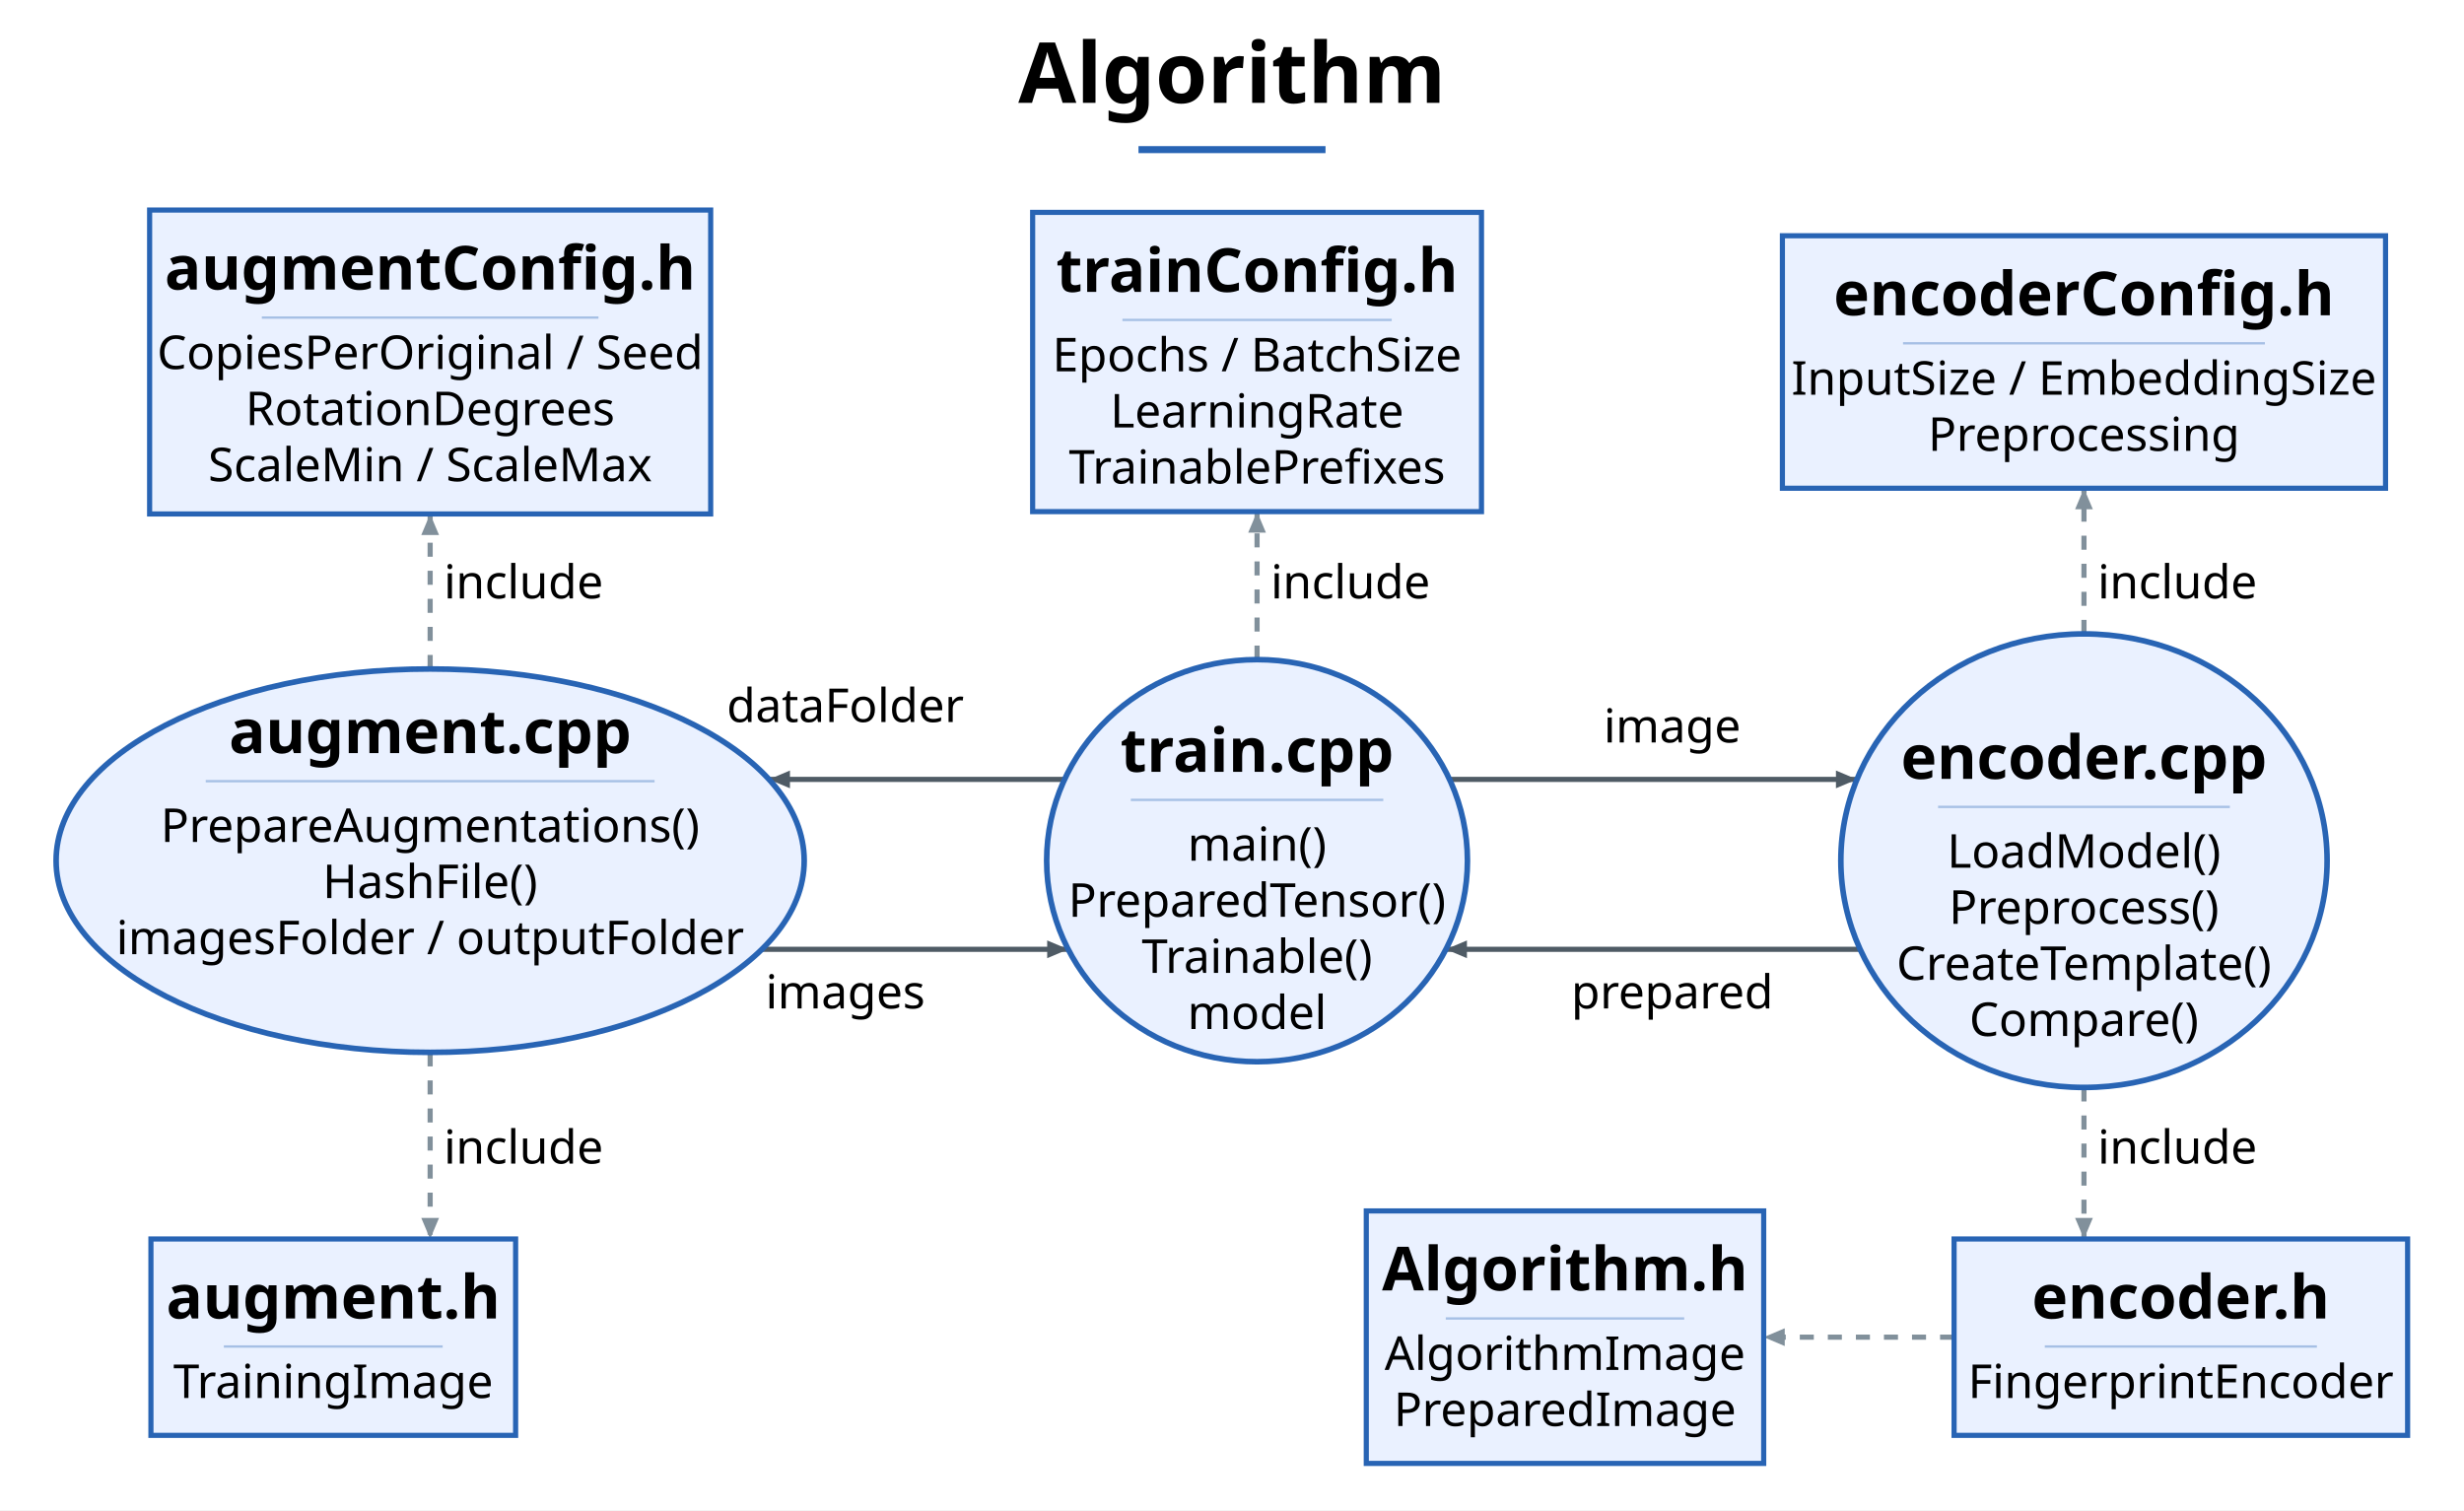
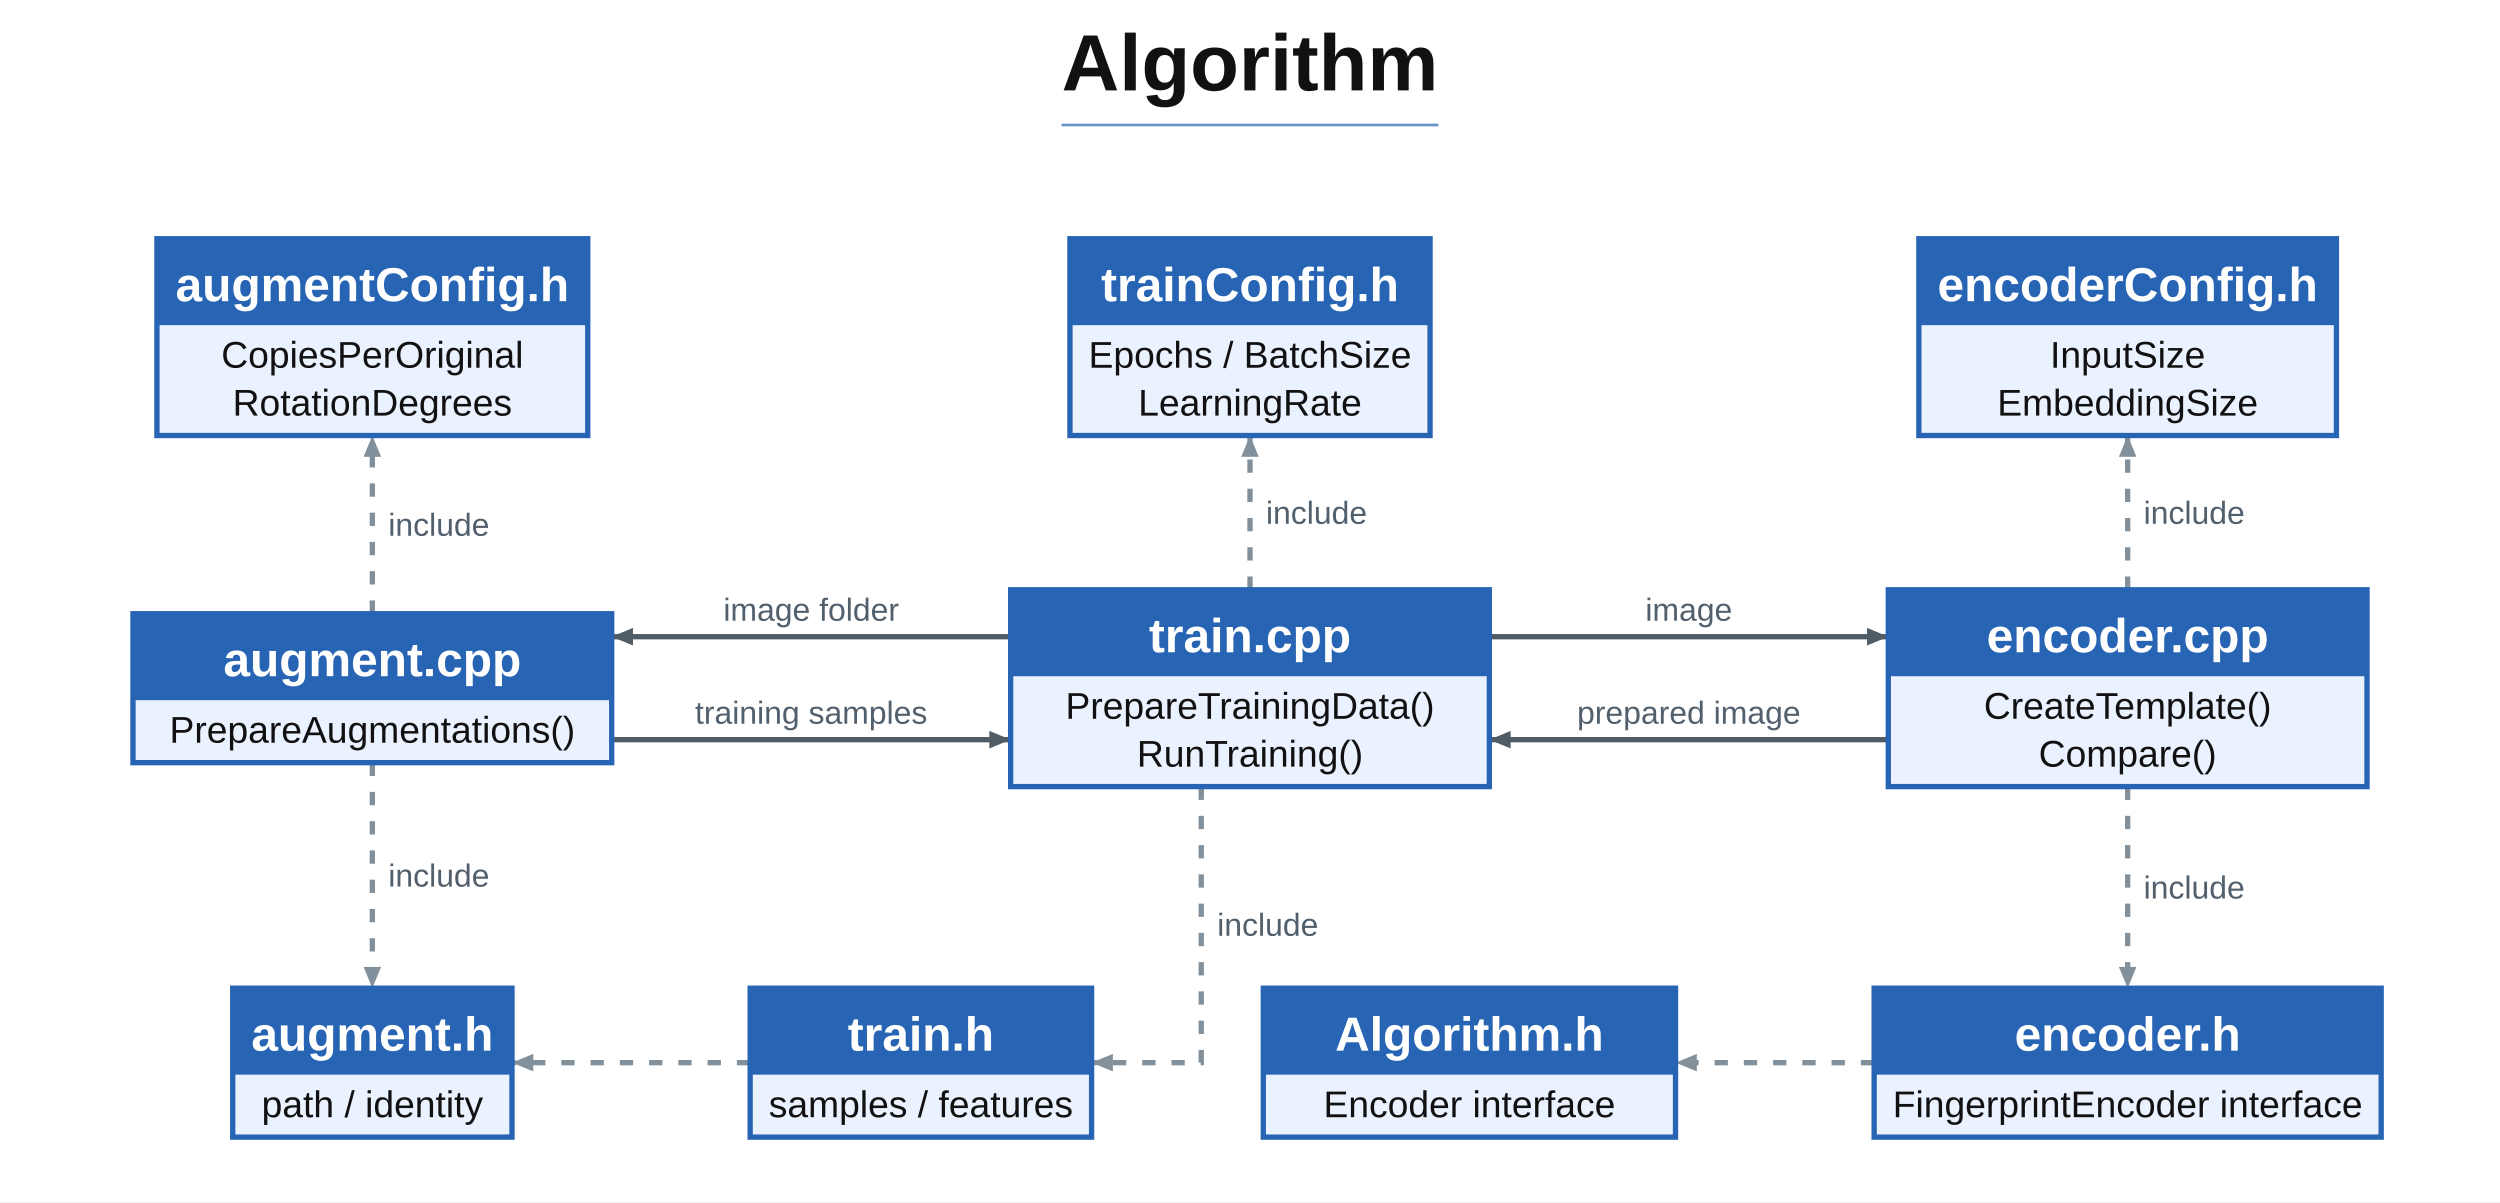
- <svg xmlns="http://www.w3.org/2000/svg" width="185.914mm" height="113.947mm" viewBox="0 0 527 323" role="img">
-   <rect width="527" height="323" fill="white" />
-   <text x="263.500" y="22.000" font-family="Apple SD Gothic Neo" font-size="18" font-weight="700" text-anchor="middle" fill="#000000">Algorithm</text>
-   <line x1="243.5" y1="32" x2="283.5" y2="32" stroke="#2864b4" stroke-width="1.5" />
-   <polyline points="92.000,143.070 92.000,109.920" fill="none" stroke="#81909b" stroke-width="1.1" stroke-dasharray="3 3" />
-   <polygon points="92.0,109.92 90.1,114.42 93.9,114.42" fill="#81909b" />
-   <polyline points="268.860,141.070 268.860,109.420" fill="none" stroke="#81909b" stroke-width="1.1" stroke-dasharray="3 3" />
-   <polygon points="268.86,109.42 266.96,113.92 270.76,113.92" fill="#81909b" />
-   <polyline points="445.720,135.570 445.720,104.420" fill="none" stroke="#81909b" stroke-width="1.1" stroke-dasharray="3 3" />
-   <polygon points="445.72,104.42 443.82,108.92 447.62,108.92" fill="#81909b" />
-   <polyline points="92.000,225.070 92.000,264.980" fill="none" stroke="#81909b" stroke-width="1.1" stroke-dasharray="3 3" />
-   <polygon points="92.0,264.98 93.9,260.48 90.1,260.48" fill="#81909b" />
-   <polyline points="445.720,232.570 445.720,264.980" fill="none" stroke="#81909b" stroke-width="1.1" stroke-dasharray="3 3" />
-   <polygon points="445.72,264.98 447.62,260.48 443.82,260.48" fill="#81909b" />
-   <polyline points="417.940,285.980 377.220,285.980" fill="none" stroke="#81909b" stroke-width="1.1" stroke-dasharray="3 3" />
-   <polygon points="377.22,285.98 381.72,287.88 381.72,284.08" fill="#81909b" />
-   <polyline points="227.700,166.690 164.457,166.690" fill="none" stroke="#4f5b65" stroke-width="1.1" />
-   <polygon points="164.457,166.69 168.957,168.59 168.957,164.79" fill="#4f5b65" />
-   <polyline points="162.932,203.030 228.471,203.030" fill="none" stroke="#4f5b65" stroke-width="1.1" />
-   <polygon points="228.471,203.03 223.971,201.13 223.971,204.93" fill="#4f5b65" />
-   <polyline points="310.020,166.690 397.173,166.690" fill="none" stroke="#4f5b65" stroke-width="1.1" />
-   <polygon points="397.173,166.69 392.673,164.79 392.673,168.59" fill="#4f5b65" />
-   <polyline points="397.858,203.030 309.249,203.030" fill="none" stroke="#4f5b65" stroke-width="1.1" />
-   <polygon points="309.249,203.03 313.749,204.93 313.749,201.13" fill="#4f5b65" />
-   <g data-file="augmentConfig.h" data-node="file" data-part="Algorithm">
-     <rect x="32.0" y="44.92" width="120" height="65" rx="0" fill="#eaf1ff" stroke="#2864b4" stroke-width="1.1" />
-     <text x="92.000" y="61.920" font-family="Apple SD Gothic Neo" font-size="13" font-weight="700" text-anchor="middle" fill="#000000">augmentConfig.h</text>
-     <line x1="56.0" y1="67.92" x2="128.0" y2="67.92" stroke="#2864b4" stroke-width="0.5" opacity="0.35" />
-     <text x="92.000" y="78.920" font-family="Apple SD Gothic Neo" font-size="10" font-weight="400" text-anchor="middle" fill="#000000">CopiesPerOriginal / Seed</text>
-     <text x="92.000" y="90.920" font-family="Apple SD Gothic Neo" font-size="10" font-weight="400" text-anchor="middle" fill="#000000">RotationDegrees</text>
-     <text x="92.000" y="102.920" font-family="Apple SD Gothic Neo" font-size="10" font-weight="400" text-anchor="middle" fill="#000000">ScaleMin / ScaleMax</text>
+ <svg xmlns="http://www.w3.org/2000/svg" width="297mm" height="142.813mm" viewBox="0 0 940 452" role="img">
+   <rect width="940" height="452" fill="white" />
+   <line data-role="title-rule" x1="399.174" y1="47" x2="540.826" y2="47" stroke="#2864b4" stroke-width="1" opacity="0.7" />
+   <g data-from="augment.cpp" data-to="augmentConfig.h" data-relation="include">
+     <polyline points="140.000,230.760 140.000,163.760" fill="none" stroke="#81909b" stroke-width="2" stroke-dasharray="5 6" />
+     <polygon points="140.0,163.76 143.3,171.76 136.7,171.76" fill="#81909b" />
  </g>
-   <g data-file="trainConfig.h" data-node="file" data-part="Algorithm">
-     <rect x="220.86" y="45.42" width="96" height="64" rx="0" fill="#eaf1ff" stroke="#2864b4" stroke-width="1.1" />
-     <text x="268.860" y="62.420" font-family="Apple SD Gothic Neo" font-size="13" font-weight="700" text-anchor="middle" fill="#000000">trainConfig.h</text>
-     <line x1="240.06" y1="68.42" x2="297.66" y2="68.42" stroke="#2864b4" stroke-width="0.5" opacity="0.35" />
-     <text x="268.860" y="79.420" font-family="Apple SD Gothic Neo" font-size="10" font-weight="400" text-anchor="middle" fill="#000000">Epochs / BatchSize</text>
-     <text x="268.860" y="91.420" font-family="Apple SD Gothic Neo" font-size="10" font-weight="400" text-anchor="middle" fill="#000000">LearningRate</text>
-     <text x="268.860" y="103.420" font-family="Apple SD Gothic Neo" font-size="10" font-weight="400" text-anchor="middle" fill="#000000">TrainablePrefixes</text>
+   <g data-from="train.cpp" data-to="trainConfig.h" data-relation="include">
+     <polyline points="470.000,221.760 470.000,163.760" fill="none" stroke="#81909b" stroke-width="2" stroke-dasharray="5 6" />
+     <polygon points="470.0,163.76 473.3,171.76 466.7,171.76" fill="#81909b" />
  </g>
-   <g data-file="encoderConfig.h" data-node="file" data-part="Algorithm">
-     <rect x="381.22" y="50.42" width="129" height="54" rx="0" fill="#eaf1ff" stroke="#2864b4" stroke-width="1.1" />
-     <text x="445.720" y="67.420" font-family="Apple SD Gothic Neo" font-size="13" font-weight="700" text-anchor="middle" fill="#000000">encoderConfig.h</text>
-     <line x1="407.02" y1="73.42" x2="484.42" y2="73.42" stroke="#2864b4" stroke-width="0.5" opacity="0.35" />
-     <text x="445.720" y="84.420" font-family="Apple SD Gothic Neo" font-size="10" font-weight="400" text-anchor="middle" fill="#000000">InputSize / EmbeddingSize</text>
-     <text x="445.720" y="96.420" font-family="Apple SD Gothic Neo" font-size="10" font-weight="400" text-anchor="middle" fill="#000000">Preprocessing</text>
+   <g data-from="encoder.cpp" data-to="encoderConfig.h" data-relation="include">
+     <polyline points="800.000,221.760 800.000,163.760" fill="none" stroke="#81909b" stroke-width="2" stroke-dasharray="5 6" />
+     <polygon points="800.0,163.76 803.3,171.76 796.7,171.76" fill="#81909b" />
  </g>
-   <g data-file="augment.cpp" data-node="file" data-part="Algorithm">
-     <ellipse cx="92.0" cy="184.07" rx="80.0" ry="41.0" fill="#eaf1ff" stroke="#2864b4" stroke-width="1.2" />
-     <text x="92.000" y="161.070" font-family="Apple SD Gothic Neo" font-size="13" font-weight="700" text-anchor="middle" fill="#000000">augment.cpp</text>
-     <line x1="44.0" y1="167.07" x2="140.0" y2="167.07" stroke="#2864b4" stroke-width="0.5" opacity="0.35" />
-     <text x="92.000" y="180.070" font-family="Apple SD Gothic Neo" font-size="10" font-weight="400" text-anchor="middle" fill="#000000">PrepareAugmentations()</text>
-     <text x="92.000" y="192.070" font-family="Apple SD Gothic Neo" font-size="10" font-weight="400" text-anchor="middle" fill="#000000">HashFile()</text>
-     <text x="92.000" y="204.070" font-family="Apple SD Gothic Neo" font-size="10" font-weight="400" text-anchor="middle" fill="#000000">imagesFolder / outputFolder</text>
+   <g data-from="train.cpp" data-to="augment.cpp" data-relation="flow">
+     <polyline points="380.000,239.400 230.000,239.400" fill="none" stroke="#4f5b65" stroke-width="2" />
+     <polygon points="230.0,239.4 238.0,236.1 238.0,242.7" fill="#4f5b65" />
  </g>
-   <g data-file="train.cpp" data-node="file" data-part="Algorithm">
-     <ellipse cx="268.86" cy="184.07" rx="45.0" ry="43.0" fill="#eaf1ff" stroke="#2864b4" stroke-width="1.2" />
-     <text x="268.860" y="165.070" font-family="Apple SD Gothic Neo" font-size="13" font-weight="700" text-anchor="middle" fill="#000000">train.cpp</text>
-     <line x1="241.86" y1="171.07" x2="295.86" y2="171.07" stroke="#2864b4" stroke-width="0.5" opacity="0.35" />
-     <text x="268.860" y="184.070" font-family="Apple SD Gothic Neo" font-size="10" font-weight="400" text-anchor="middle" fill="#000000">main()</text>
-     <text x="268.860" y="196.070" font-family="Apple SD Gothic Neo" font-size="10" font-weight="400" text-anchor="middle" fill="#000000">PreparedTensor()</text>
-     <text x="268.860" y="208.070" font-family="Apple SD Gothic Neo" font-size="10" font-weight="400" text-anchor="middle" fill="#000000">Trainable()</text>
-     <text x="268.860" y="220.070" font-family="Apple SD Gothic Neo" font-size="10" font-weight="400" text-anchor="middle" fill="#000000">model</text>
+   <g data-from="augment.cpp" data-to="train.cpp" data-relation="flow">
+     <polyline points="230.000,278.120 380.000,278.120" fill="none" stroke="#4f5b65" stroke-width="2" />
+     <polygon points="380.0,278.12 372.0,281.42 372.0,274.82" fill="#4f5b65" />
  </g>
-   <g data-file="encoder.cpp" data-node="file" data-part="Algorithm">
-     <ellipse cx="445.72" cy="184.07" rx="52.0" ry="48.5" fill="#eaf1ff" stroke="#2864b4" stroke-width="1.2" />
-     <text x="445.720" y="166.570" font-family="Apple SD Gothic Neo" font-size="13" font-weight="700" text-anchor="middle" fill="#000000">encoder.cpp</text>
-     <line x1="414.52" y1="172.57" x2="476.92" y2="172.57" stroke="#2864b4" stroke-width="0.5" opacity="0.35" />
-     <text x="445.720" y="185.570" font-family="Apple SD Gothic Neo" font-size="10" font-weight="400" text-anchor="middle" fill="#000000">LoadModel()</text>
-     <text x="445.720" y="197.570" font-family="Apple SD Gothic Neo" font-size="10" font-weight="400" text-anchor="middle" fill="#000000">Preprocess()</text>
-     <text x="445.720" y="209.570" font-family="Apple SD Gothic Neo" font-size="10" font-weight="400" text-anchor="middle" fill="#000000">CreateTemplate()</text>
-     <text x="445.720" y="221.570" font-family="Apple SD Gothic Neo" font-size="10" font-weight="400" text-anchor="middle" fill="#000000">Compare()</text>
+   <g data-from="train.cpp" data-to="encoder.cpp" data-relation="flow">
+     <polyline points="560.000,239.400 710.000,239.400" fill="none" stroke="#4f5b65" stroke-width="2" />
+     <polygon points="710.0,239.4 702.0,242.7 702.0,236.1" fill="#4f5b65" />
  </g>
-   <g data-file="augment.h" data-node="file" data-part="Algorithm">
-     <rect x="32.28" y="264.98" width="78" height="42" rx="0" fill="#eaf1ff" stroke="#2864b4" stroke-width="1.1" />
-     <text x="71.280" y="281.980" font-family="Apple SD Gothic Neo" font-size="13" font-weight="700" text-anchor="middle" fill="#000000">augment.h</text>
-     <line x1="47.88" y1="287.98" x2="94.68" y2="287.98" stroke="#2864b4" stroke-width="0.5" opacity="0.35" />
-     <text x="71.280" y="298.980" font-family="Apple SD Gothic Neo" font-size="10" font-weight="400" text-anchor="middle" fill="#000000">TrainingImage</text>
+   <g data-from="encoder.cpp" data-to="train.cpp" data-relation="flow">
+     <polyline points="710.000,278.120 560.000,278.120" fill="none" stroke="#4f5b65" stroke-width="2" />
+     <polygon points="560.0,278.12 568.0,274.82 568.0,281.42" fill="#4f5b65" />
  </g>
-   <g data-file="Algorithm.h" data-node="file" data-part="Algorithm">
-     <rect x="292.22" y="258.98" width="85" height="54" rx="0" fill="#eaf1ff" stroke="#2864b4" stroke-width="1.1" />
-     <text x="334.720" y="275.980" font-family="Apple SD Gothic Neo" font-size="13" font-weight="700" text-anchor="middle" fill="#000000">Algorithm.h</text>
-     <line x1="309.22" y1="281.98" x2="360.22" y2="281.98" stroke="#2864b4" stroke-width="0.5" opacity="0.35" />
-     <text x="334.720" y="292.980" font-family="Apple SD Gothic Neo" font-size="10" font-weight="400" text-anchor="middle" fill="#000000">AlgorithmImage</text>
-     <text x="334.720" y="304.980" font-family="Apple SD Gothic Neo" font-size="10" font-weight="400" text-anchor="middle" fill="#000000">PreparedImage</text>
+   <g data-from="augment.cpp" data-to="augment.h" data-relation="include">
+     <polyline points="140.000,286.760 140.000,371.560" fill="none" stroke="#81909b" stroke-width="2" stroke-dasharray="5 6" />
+     <polygon points="140.0,371.56 136.7,363.56 143.3,363.56" fill="#81909b" />
  </g>
-   <g data-file="encoder.h" data-node="file" data-part="Algorithm">
-     <rect x="417.94" y="264.98" width="97" height="42" rx="0" fill="#eaf1ff" stroke="#2864b4" stroke-width="1.1" />
-     <text x="466.440" y="281.980" font-family="Apple SD Gothic Neo" font-size="13" font-weight="700" text-anchor="middle" fill="#000000">encoder.h</text>
-     <line x1="437.34" y1="287.98" x2="495.54" y2="287.98" stroke="#2864b4" stroke-width="0.5" opacity="0.35" />
-     <text x="466.440" y="298.980" font-family="Apple SD Gothic Neo" font-size="10" font-weight="400" text-anchor="middle" fill="#000000">FingerprintEncoder</text>
+   <g data-from="train.cpp" data-to="train.h" data-relation="include">
+     <polyline points="451.667,295.760 451.667,399.560 410.443,399.560" fill="none" stroke="#81909b" stroke-width="2" stroke-dasharray="5 6" />
+     <polygon points="410.443,399.56 418.443,396.26 418.443,402.86" fill="#81909b" />
  </g>
-   <rect x="94.905" y="118.98" width="34.149" height="12" rx="1" fill="white" stroke="none" />
-   <text x="111.980" y="127.980" font-family="Apple SD Gothic Neo" font-size="10" font-weight="400" text-anchor="middle" fill="#000000">include</text>
-   <rect x="271.765" y="118.98" width="34.149" height="12" rx="1" fill="white" stroke="none" />
-   <text x="288.840" y="127.980" font-family="Apple SD Gothic Neo" font-size="10" font-weight="400" text-anchor="middle" fill="#000000">include</text>
-   <rect x="448.625" y="118.98" width="34.149" height="12" rx="1" fill="white" stroke="none" />
-   <text x="465.700" y="127.980" font-family="Apple SD Gothic Neo" font-size="10" font-weight="400" text-anchor="middle" fill="#000000">include</text>
-   <rect x="94.905" y="239.85" width="34.149" height="12" rx="1" fill="white" stroke="none" />
-   <text x="111.980" y="248.850" font-family="Apple SD Gothic Neo" font-size="10" font-weight="400" text-anchor="middle" fill="#000000">include</text>
-   <rect x="448.625" y="239.85" width="34.149" height="12" rx="1" fill="white" stroke="none" />
-   <text x="465.700" y="248.850" font-family="Apple SD Gothic Neo" font-size="10" font-weight="400" text-anchor="middle" fill="#000000">include</text>
-   <rect x="156.265" y="145.42" width="49.069" height="12" rx="1" fill="white" stroke="none" />
-   <text x="180.800" y="154.420" font-family="Apple SD Gothic Neo" font-size="10" font-weight="400" text-anchor="middle" fill="#000000">dataFolder</text>
-   <rect x="164.21" y="206.67" width="33.179" height="12" rx="1" fill="white" stroke="none" />
-   <text x="180.800" y="215.670" font-family="Apple SD Gothic Neo" font-size="10" font-weight="400" text-anchor="middle" fill="#000000">images</text>
-   <rect x="343.145" y="149.79" width="29.029" height="12" rx="1" fill="white" stroke="none" />
-   <text x="357.660" y="158.790" font-family="Apple SD Gothic Neo" font-size="10" font-weight="400" text-anchor="middle" fill="#000000">image</text>
-   <rect x="336.665" y="206.67" width="41.99" height="12" rx="1" fill="white" stroke="none" />
-   <text x="357.660" y="215.670" font-family="Apple SD Gothic Neo" font-size="10" font-weight="400" text-anchor="middle" fill="#000000">prepared</text>
+   <g data-from="encoder.cpp" data-to="encoder.h" data-relation="include">
+     <polyline points="800.000,295.760 800.000,371.560" fill="none" stroke="#81909b" stroke-width="2" stroke-dasharray="5 6" />
+     <polygon points="800.0,371.56 796.7,363.56 803.3,363.56" fill="#81909b" />
+   </g>
+   <g data-from="encoder.h" data-to="Algorithm.h" data-relation="include">
+     <polyline points="704.678,399.560 630.000,399.560" fill="none" stroke="#81909b" stroke-width="2" stroke-dasharray="5 6" />
+     <polygon points="630.0,399.56 638.0,396.26 638.0,402.86" fill="#81909b" />
+   </g>
+   <g data-from="train.h" data-to="augment.h" data-relation="include">
+     <polyline points="282.057,399.560 192.504,399.560" fill="none" stroke="#81909b" stroke-width="2" stroke-dasharray="5 6" />
+     <polygon points="192.504,399.56 200.504,396.26 200.504,402.86" fill="#81909b" />
+   </g>
+   <g data-file="augmentConfig.h" data-node="file" data-part="Algorithm" data-source="src/Algorithm/augmentConfig.h">
+     <rect x="59.004" y="89.76" width="161.992" height="74" fill="#eaf1ff" stroke="#2864b4" stroke-width="2" />
+     <rect data-role="filename-header" x="59.004" y="89.76" width="161.992" height="32.5" fill="#2864b4" />
+     <text x="140.000" y="113.260" font-family="Arial" font-size="18" font-weight="700" text-anchor="middle" fill="#ffffff">augmentConfig.h</text>
+     <text x="140.000" y="138.260" font-family="Arial" font-size="14" font-weight="400" text-anchor="middle" fill="#111111">CopiesPerOriginal</text>
+     <text x="140.000" y="156.260" font-family="Arial" font-size="14" font-weight="400" text-anchor="middle" fill="#111111">RotationDegrees</text>
+   </g>
+   <g data-file="trainConfig.h" data-node="file" data-part="Algorithm" data-source="src/Algorithm/trainConfig.h">
+     <rect x="402.299" y="89.76" width="135.402" height="74" fill="#eaf1ff" stroke="#2864b4" stroke-width="2" />
+     <rect data-role="filename-header" x="402.299" y="89.76" width="135.402" height="32.5" fill="#2864b4" />
+     <text x="470.000" y="113.260" font-family="Arial" font-size="18" font-weight="700" text-anchor="middle" fill="#ffffff">trainConfig.h</text>
+     <text x="470.000" y="138.260" font-family="Arial" font-size="14" font-weight="400" text-anchor="middle" fill="#111111">Epochs / BatchSize</text>
+     <text x="470.000" y="156.260" font-family="Arial" font-size="14" font-weight="400" text-anchor="middle" fill="#111111">LearningRate</text>
+   </g>
+   <g data-file="encoderConfig.h" data-node="file" data-part="Algorithm" data-source="src/Algorithm/encoderConfig.h">
+     <rect x="721.496" y="89.76" width="157.008" height="74" fill="#eaf1ff" stroke="#2864b4" stroke-width="2" />
+     <rect data-role="filename-header" x="721.496" y="89.76" width="157.008" height="32.5" fill="#2864b4" />
+     <text x="800.000" y="113.260" font-family="Arial" font-size="18" font-weight="700" text-anchor="middle" fill="#ffffff">encoderConfig.h</text>
+     <text x="800.000" y="138.260" font-family="Arial" font-size="14" font-weight="400" text-anchor="middle" fill="#111111">InputSize</text>
+     <text x="800.000" y="156.260" font-family="Arial" font-size="14" font-weight="400" text-anchor="middle" fill="#111111">EmbeddingSize</text>
+   </g>
+   <g data-file="augment.cpp" data-node="file" data-part="Algorithm" data-source="src/Algorithm/augment.cpp">
+     <rect x="50.0" y="230.76" width="180" height="56" fill="#eaf1ff" stroke="#2864b4" stroke-width="2" />
+     <rect data-role="filename-header" x="50.0" y="230.76" width="180" height="32.5" fill="#2864b4" />
+     <text x="140.000" y="254.260" font-family="Arial" font-size="18" font-weight="700" text-anchor="middle" fill="#ffffff">augment.cpp</text>
+     <text x="140.000" y="279.260" font-family="Arial" font-size="14" font-weight="400" text-anchor="middle" fill="#111111">PrepareAugmentations()</text>
+   </g>
+   <g data-file="train.cpp" data-node="file" data-part="Algorithm" data-source="src/Algorithm/train.cpp">
+     <rect x="380.0" y="221.76" width="180" height="74" fill="#eaf1ff" stroke="#2864b4" stroke-width="2" />
+     <rect data-role="filename-header" x="380.0" y="221.76" width="180" height="32.5" fill="#2864b4" />
+     <text x="470.000" y="245.260" font-family="Arial" font-size="18" font-weight="700" text-anchor="middle" fill="#ffffff">train.cpp</text>
+     <text x="470.000" y="270.260" font-family="Arial" font-size="14" font-weight="400" text-anchor="middle" fill="#111111">PrepareTrainingData()</text>
+     <text x="470.000" y="288.260" font-family="Arial" font-size="14" font-weight="400" text-anchor="middle" fill="#111111">RunTraining()</text>
+   </g>
+   <g data-file="encoder.cpp" data-node="file" data-part="Algorithm" data-source="src/Algorithm/encoder.cpp">
+     <rect x="710.0" y="221.76" width="180" height="74" fill="#eaf1ff" stroke="#2864b4" stroke-width="2" />
+     <rect data-role="filename-header" x="710.0" y="221.76" width="180" height="32.5" fill="#2864b4" />
+     <text x="800.000" y="245.260" font-family="Arial" font-size="18" font-weight="700" text-anchor="middle" fill="#ffffff">encoder.cpp</text>
+     <text x="800.000" y="270.260" font-family="Arial" font-size="14" font-weight="400" text-anchor="middle" fill="#111111">CreateTemplate()</text>
+     <text x="800.000" y="288.260" font-family="Arial" font-size="14" font-weight="400" text-anchor="middle" fill="#111111">Compare()</text>
+   </g>
+   <g data-file="augment.h" data-node="file" data-part="Algorithm" data-source="src/Algorithm/augment.h">
+     <rect x="87.496" y="371.56" width="105.008" height="56" fill="#eaf1ff" stroke="#2864b4" stroke-width="2" />
+     <rect data-role="filename-header" x="87.496" y="371.56" width="105.008" height="32.5" fill="#2864b4" />
+     <text x="140.000" y="395.060" font-family="Arial" font-size="18" font-weight="700" text-anchor="middle" fill="#ffffff">augment.h</text>
+     <text x="140.000" y="420.060" font-family="Arial" font-size="14" font-weight="400" text-anchor="middle" fill="#111111">path / identity</text>
+   </g>
+   <g data-file="train.h" data-node="file" data-part="Algorithm" data-source="src/Algorithm/train.h">
+     <rect x="282.057" y="371.56" width="128.387" height="56" fill="#eaf1ff" stroke="#2864b4" stroke-width="2" />
+     <rect data-role="filename-header" x="282.057" y="371.56" width="128.387" height="32.5" fill="#2864b4" />
+     <text x="346.250" y="395.060" font-family="Arial" font-size="18" font-weight="700" text-anchor="middle" fill="#ffffff">train.h</text>
+     <text x="346.250" y="420.060" font-family="Arial" font-size="14" font-weight="400" text-anchor="middle" fill="#111111">samples / features</text>
+   </g>
+   <g data-file="Algorithm.h" data-node="file" data-part="Algorithm" data-source="src/Algorithm/Algorithm.h">
+     <rect x="475.0" y="371.56" width="155" height="56" fill="#eaf1ff" stroke="#2864b4" stroke-width="2" />
+     <rect data-role="filename-header" x="475.0" y="371.56" width="155" height="32.5" fill="#2864b4" />
+     <text x="552.500" y="395.060" font-family="Arial" font-size="18" font-weight="700" text-anchor="middle" fill="#ffffff">Algorithm.h</text>
+     <text x="552.500" y="420.060" font-family="Arial" font-size="14" font-weight="400" text-anchor="middle" fill="#111111">Encoder interface</text>
+   </g>
+   <g data-file="encoder.h" data-node="file" data-part="Algorithm" data-source="src/Algorithm/encoder.h">
+     <rect x="704.678" y="371.56" width="190.645" height="56" fill="#eaf1ff" stroke="#2864b4" stroke-width="2" />
+     <rect data-role="filename-header" x="704.678" y="371.56" width="190.645" height="32.5" fill="#2864b4" />
+     <text x="800.000" y="395.060" font-family="Arial" font-size="18" font-weight="700" text-anchor="middle" fill="#ffffff">encoder.h</text>
+     <text x="800.000" y="420.060" font-family="Arial" font-size="14" font-weight="400" text-anchor="middle" fill="#111111">FingerprintEncoder interface</text>
+   </g>
+   <text x="470.000" y="34.000" font-family="Arial" font-size="30" font-weight="700" text-anchor="middle" fill="#111111">Algorithm</text>
+   <text data-role="edge-label" data-placement="right" data-from="augment.cpp" data-to="augmentConfig.h" data-segment="140.00000,230.76000 140.00000,163.76000" x="146.000" y="201.460" font-family="Arial" font-size="12" font-weight="400" text-anchor="start" fill="#52606d">include</text>
+   <text data-role="edge-label" data-placement="right" data-from="train.cpp" data-to="trainConfig.h" data-segment="470.00000,221.76000 470.00000,163.76000" x="476.000" y="196.960" font-family="Arial" font-size="12" font-weight="400" text-anchor="start" fill="#52606d">include</text>
+   <text data-role="edge-label" data-placement="right" data-from="encoder.cpp" data-to="encoderConfig.h" data-segment="800.00000,221.76000 800.00000,163.76000" x="806.000" y="196.960" font-family="Arial" font-size="12" font-weight="400" text-anchor="start" fill="#52606d">include</text>
+   <text data-role="edge-label" data-placement="above" data-from="train.cpp" data-to="augment.cpp" data-segment="380.00000,239.40000 230.00000,239.40000" x="305.000" y="233.400" font-family="Arial" font-size="12" font-weight="400" text-anchor="middle" fill="#52606d">image folder</text>
+   <text data-role="edge-label" data-placement="above" data-from="augment.cpp" data-to="train.cpp" data-segment="230.00000,278.12000 380.00000,278.12000" x="305.000" y="272.120" font-family="Arial" font-size="12" font-weight="400" text-anchor="middle" fill="#52606d">training samples</text>
+   <text data-role="edge-label" data-placement="above" data-from="train.cpp" data-to="encoder.cpp" data-segment="560.00000,239.40000 710.00000,239.40000" x="635.000" y="233.400" font-family="Arial" font-size="12" font-weight="400" text-anchor="middle" fill="#52606d">image</text>
+   <text data-role="edge-label" data-placement="above" data-from="encoder.cpp" data-to="train.cpp" data-segment="710.00000,278.12000 560.00000,278.12000" x="635.000" y="272.120" font-family="Arial" font-size="12" font-weight="400" text-anchor="middle" fill="#52606d">prepared image</text>
+   <text data-role="edge-label" data-placement="right" data-from="augment.cpp" data-to="augment.h" data-segment="140.00000,286.76000 140.00000,371.56000" x="146.000" y="333.360" font-family="Arial" font-size="12" font-weight="400" text-anchor="start" fill="#52606d">include</text>
+   <text data-role="edge-label" data-placement="right" data-from="train.cpp" data-to="train.h" data-segment="451.66667,295.76000 451.66667,399.56000" x="457.667" y="351.860" font-family="Arial" font-size="12" font-weight="400" text-anchor="start" fill="#52606d">include</text>
+   <text data-role="edge-label" data-placement="right" data-from="encoder.cpp" data-to="encoder.h" data-segment="800.00000,295.76000 800.00000,371.56000" x="806.000" y="337.860" font-family="Arial" font-size="12" font-weight="400" text-anchor="start" fill="#52606d">include</text>
</svg>
